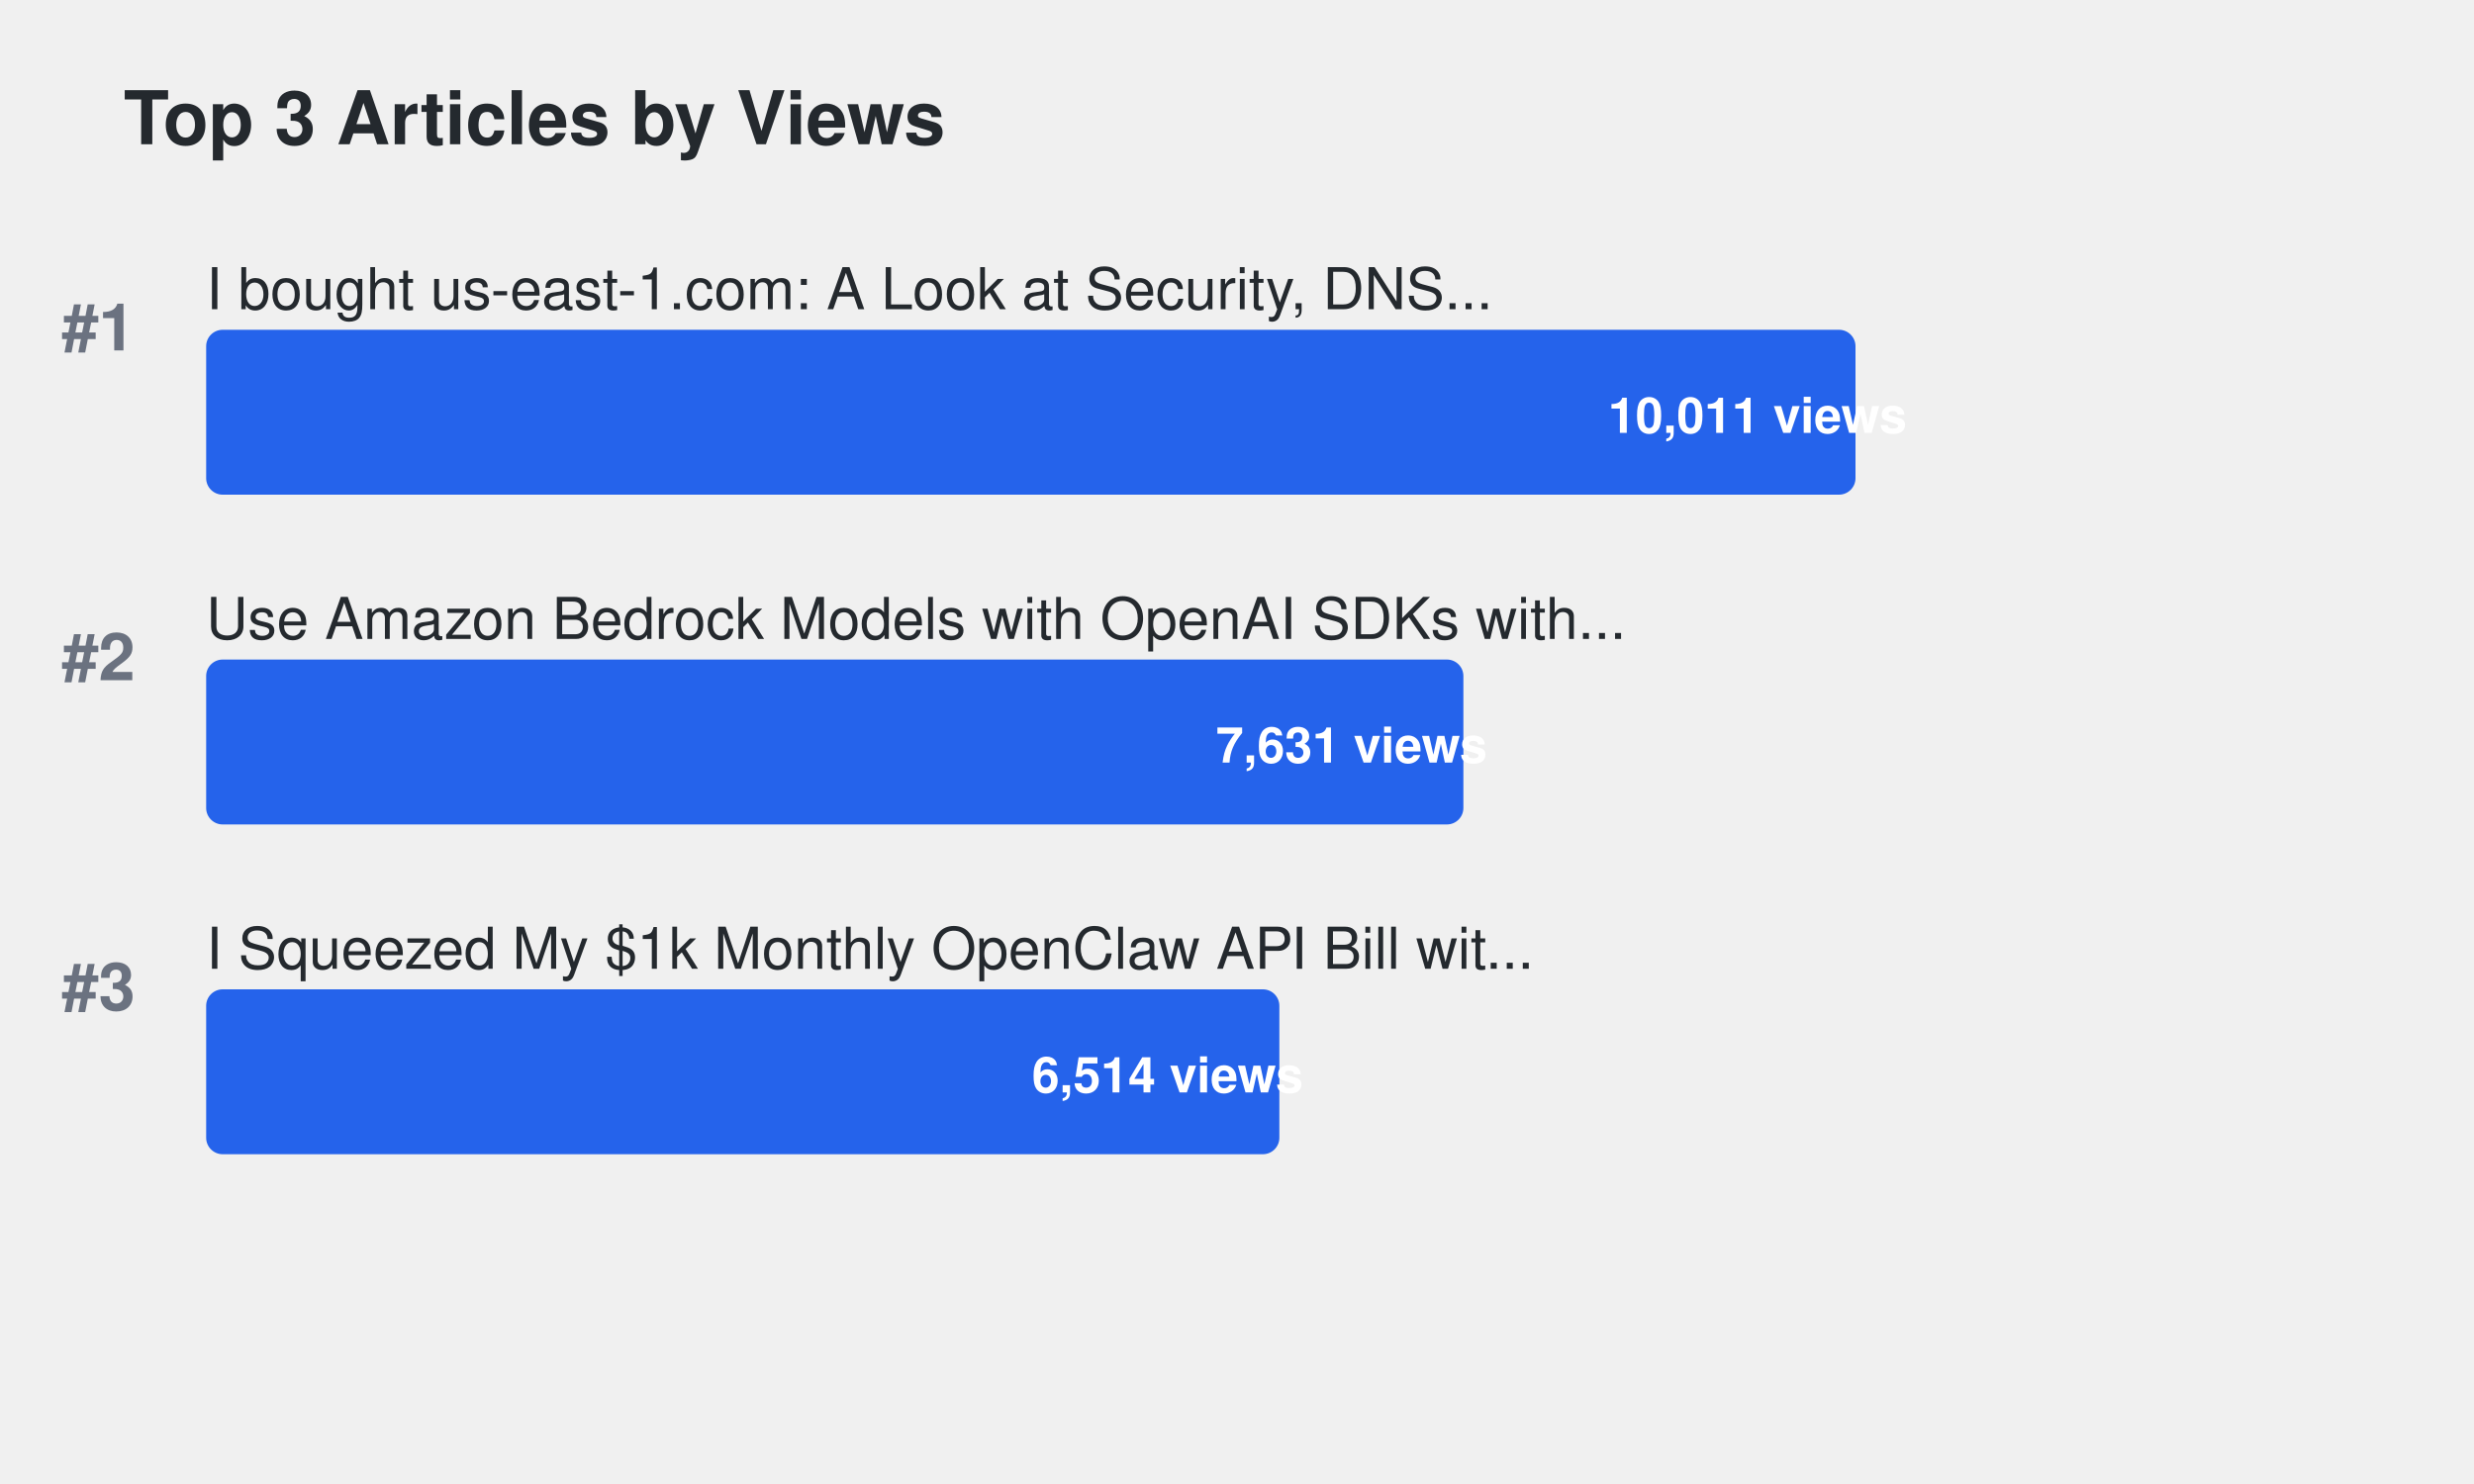
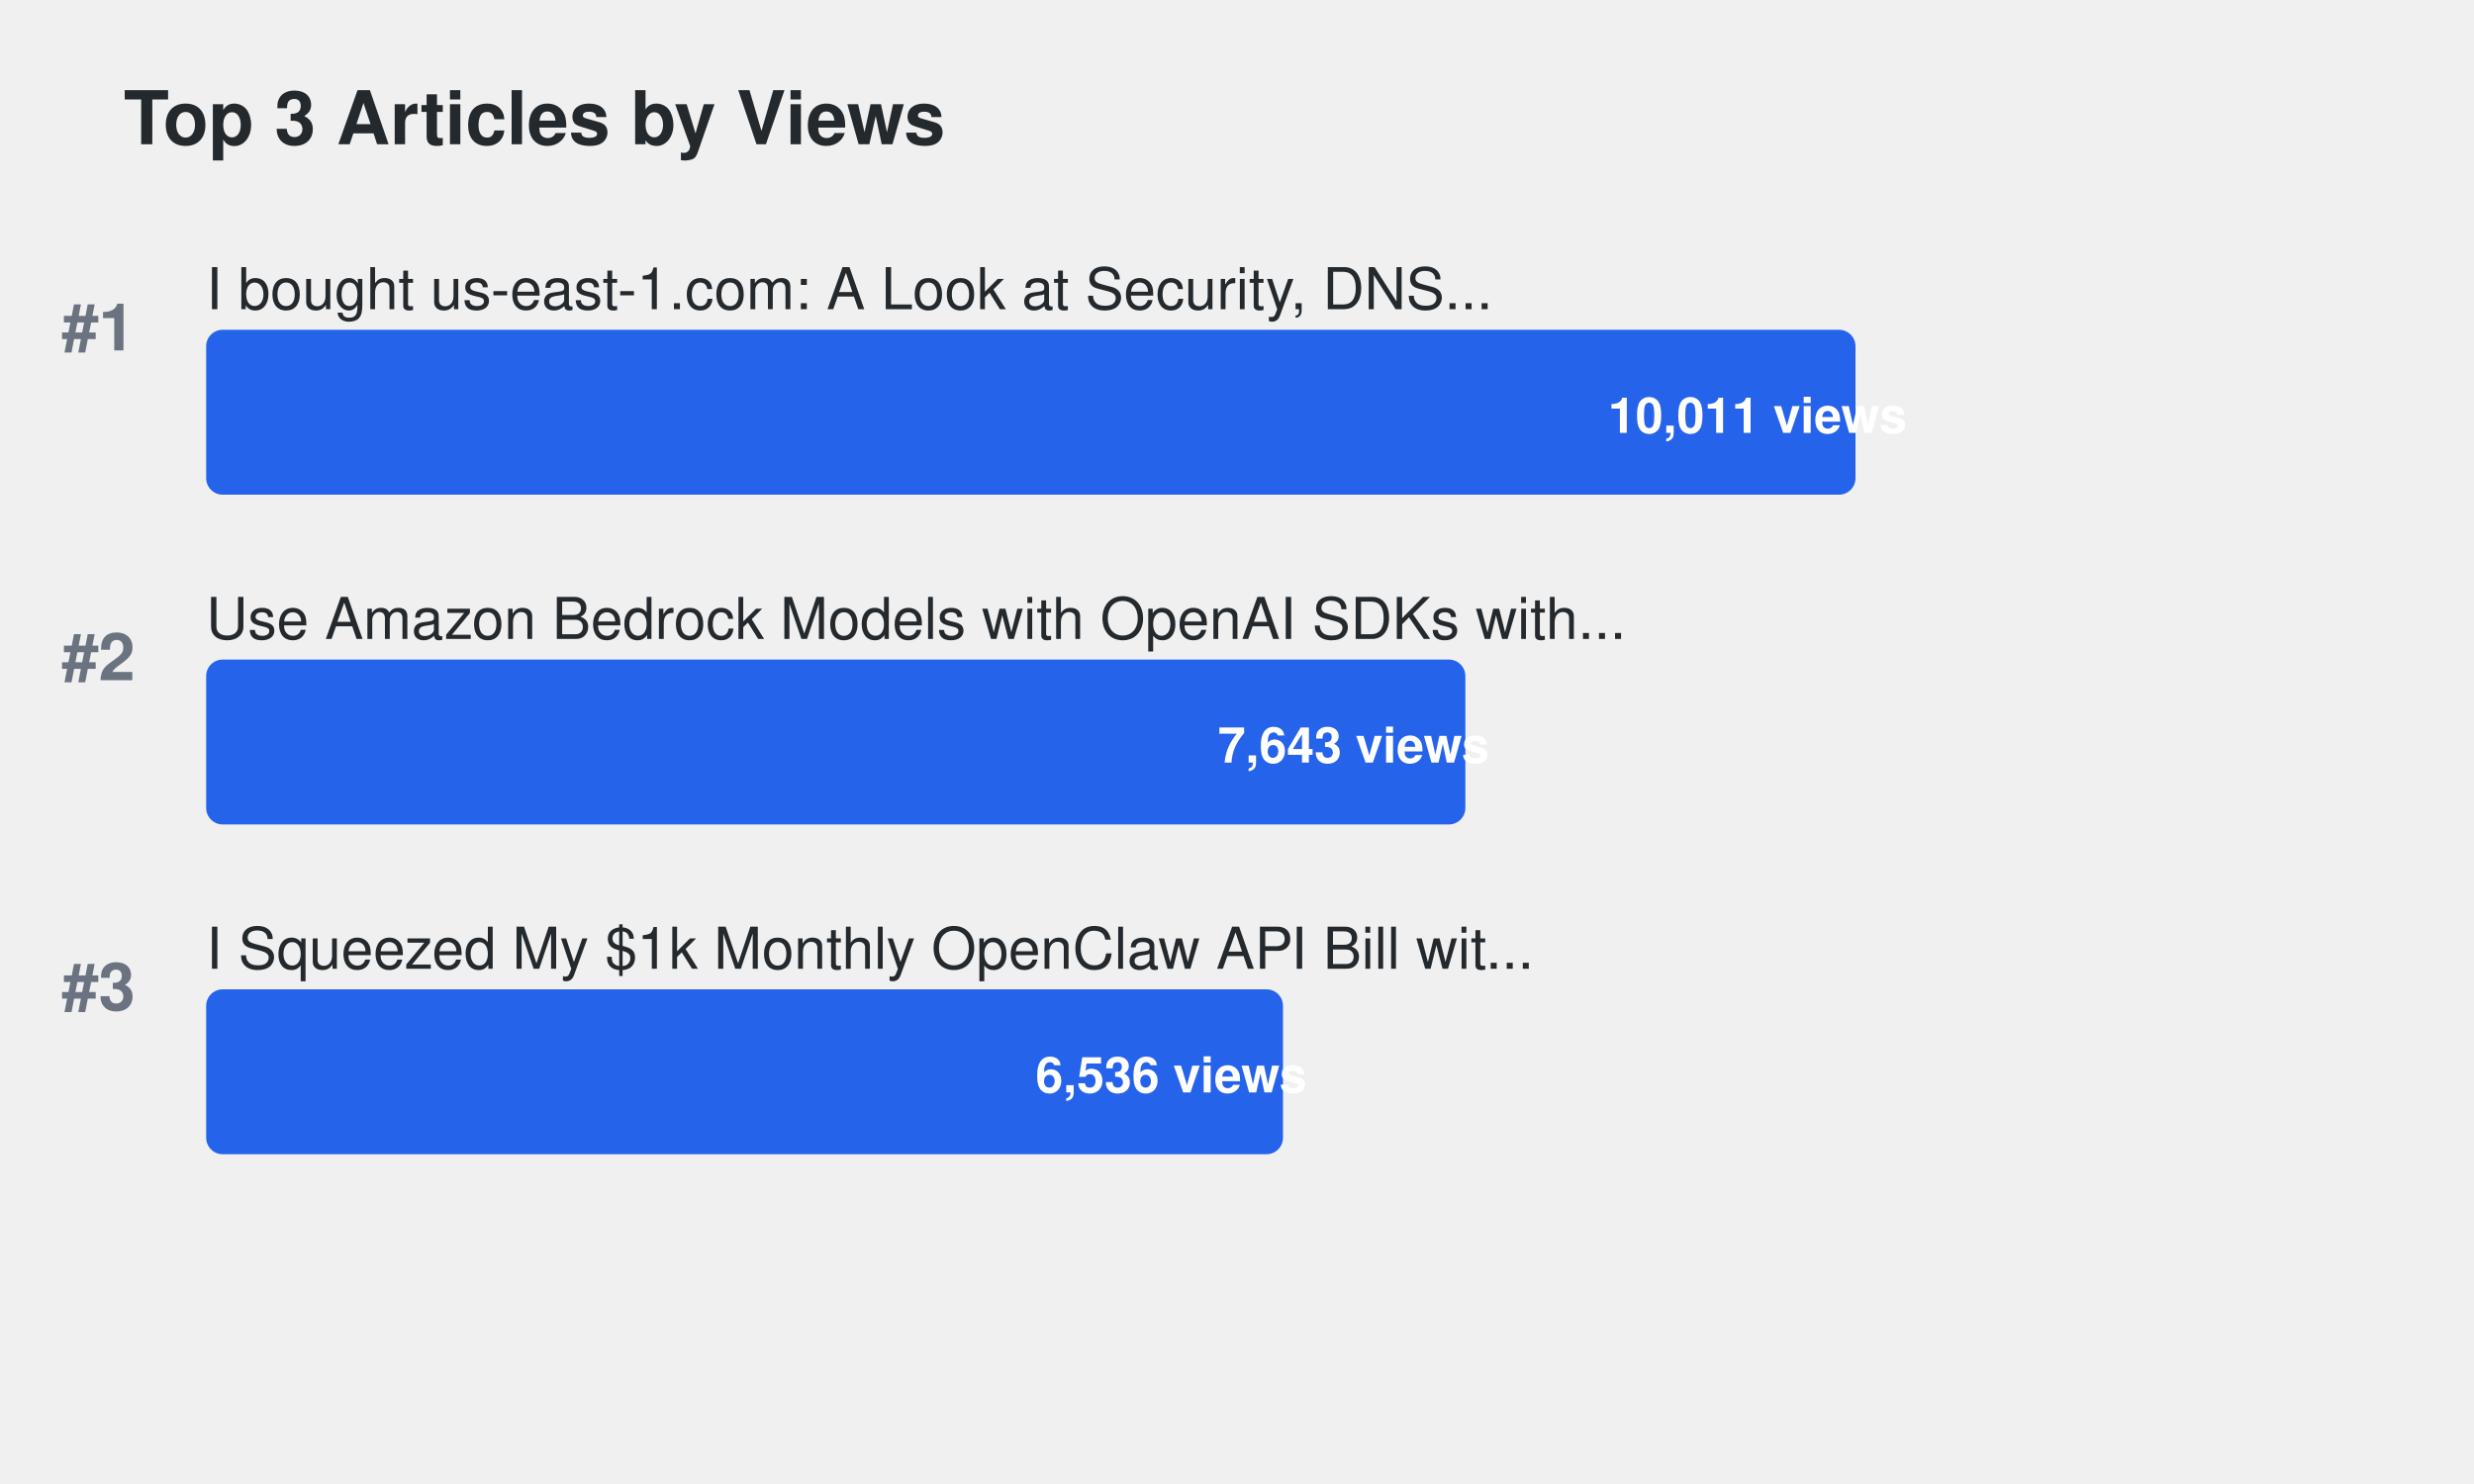
<svg xmlns="http://www.w3.org/2000/svg" width="600" height="360">
  <defs>
    <style>
.title { font-family: -apple-system, BlinkMacSystemFont, "Segoe UI", Helvetica, Arial, sans-serif; font-size: 18px; font-weight: 600; fill: #24292e; }
.article-title { font-family: -apple-system, BlinkMacSystemFont, "Segoe UI", Helvetica, Arial, sans-serif; font-size: 14px; font-weight: 500; fill: #24292e; }
.metric-value { font-family: -apple-system, BlinkMacSystemFont, "Segoe UI", Helvetica, Arial, sans-serif; font-size: 12px; font-weight: 600; fill: #ffffff; }
.rank { font-family: -apple-system, BlinkMacSystemFont, "Segoe UI", Helvetica, Arial, sans-serif; font-size: 16px; font-weight: 700; fill: #6b7280; }
.bar { rx: 4; ry: 4; }
.bar:hover { opacity: 0.8; cursor: pointer; }
a { text-decoration: none; }
a:hover .article-title { fill: #0969da; text-decoration: underline; }
a:hover .bar { opacity: 0.9; }
</style>
  </defs>
  <text x="30" y="35" class="title">Top 3 Articles by Views</text>
  <text x="15" y="85" class="rank">#1</text>
  <a href="https://dev.to/aws-builders/i-bought-us-east-1com-a-look-at-security-dns-traffic-and-protecting-aws-users-15ng" target="_blank">
    <text x="50" y="75" class="article-title">I bought us-east-1.com: A Look at Security, DNS...</text>
    <rect x="50" y="80" width="400.0" height="40" fill="#2563eb" class="bar">
</rect>
    <text x="390.0" y="105" class="metric-value" fill="#ffffff">10,011 views</text>
  </a>
  <text x="15" y="165" class="rank">#2</text>
  <a href="https://dev.to/aws-builders/use-amazon-bedrock-models-via-an-openai-api-compatible-serverless-endpoint-now-without-fixed-cost-5hf5" target="_blank">
    <text x="50" y="155" class="article-title">Use Amazon Bedrock Models with OpenAI SDKs with...</text>
-     <rect x="50" y="160" width="304.905" height="40" fill="#2563eb" class="bar">
+     <rect x="50" y="160" width="305.384" height="40" fill="#2563eb" class="bar">
</rect>
-     <text x="294.905" y="185" class="metric-value" fill="#ffffff">7,631 views</text>
+     <text x="295.384" y="185" class="metric-value" fill="#ffffff">7,643 views</text>
  </a>
  <text x="15" y="245" class="rank">#3</text>
  <a href="https://dev.to/aws-builders/i-squeezed-my-1k-monthly-openclaw-api-bill-with-20month-in-aws-credits-heres-the-exact-setup-3gj4" target="_blank">
    <text x="50" y="235" class="article-title">I Squeezed My $1k Monthly OpenClaw API Bill wit...</text>
-     <rect x="50" y="240" width="260.274" height="40" fill="#2563eb" class="bar">
+     <rect x="50" y="240" width="261.153" height="40" fill="#2563eb" class="bar">
</rect>
-     <text x="250.274" y="265" class="metric-value" fill="#ffffff">6,514 views</text>
+     <text x="251.153" y="265" class="metric-value" fill="#ffffff">6,536 views</text>
  </a>
</svg>
